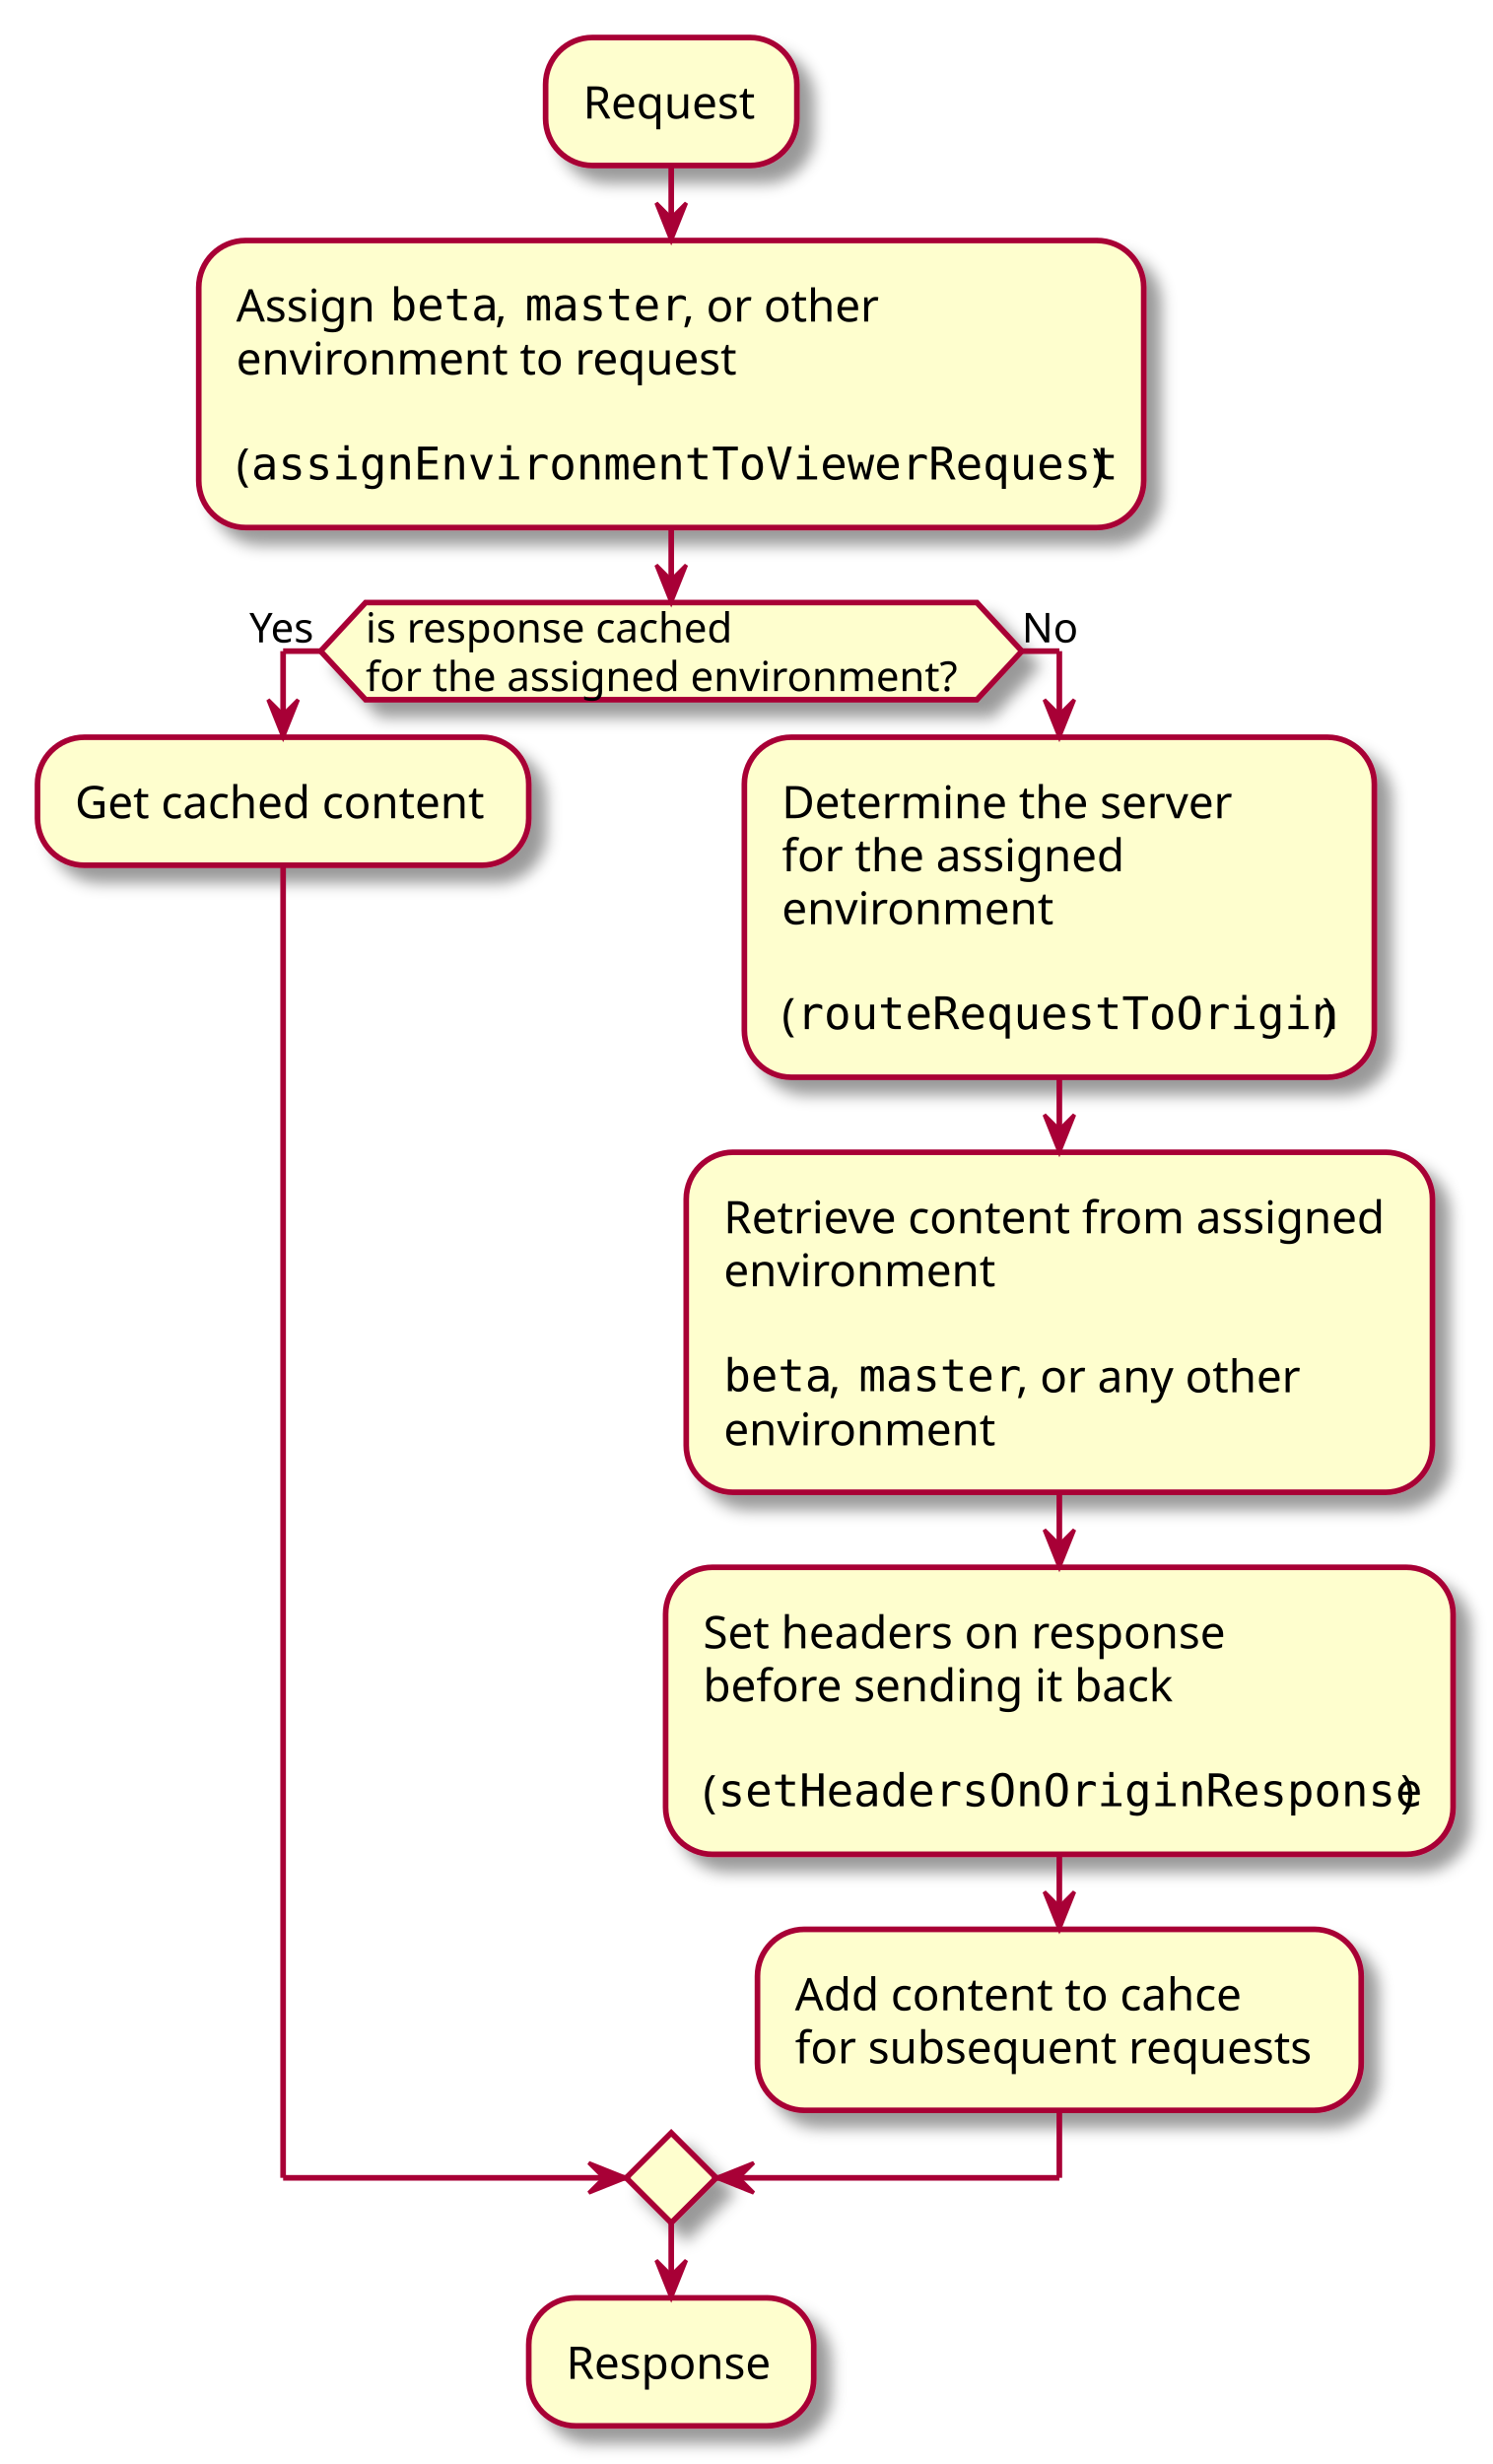
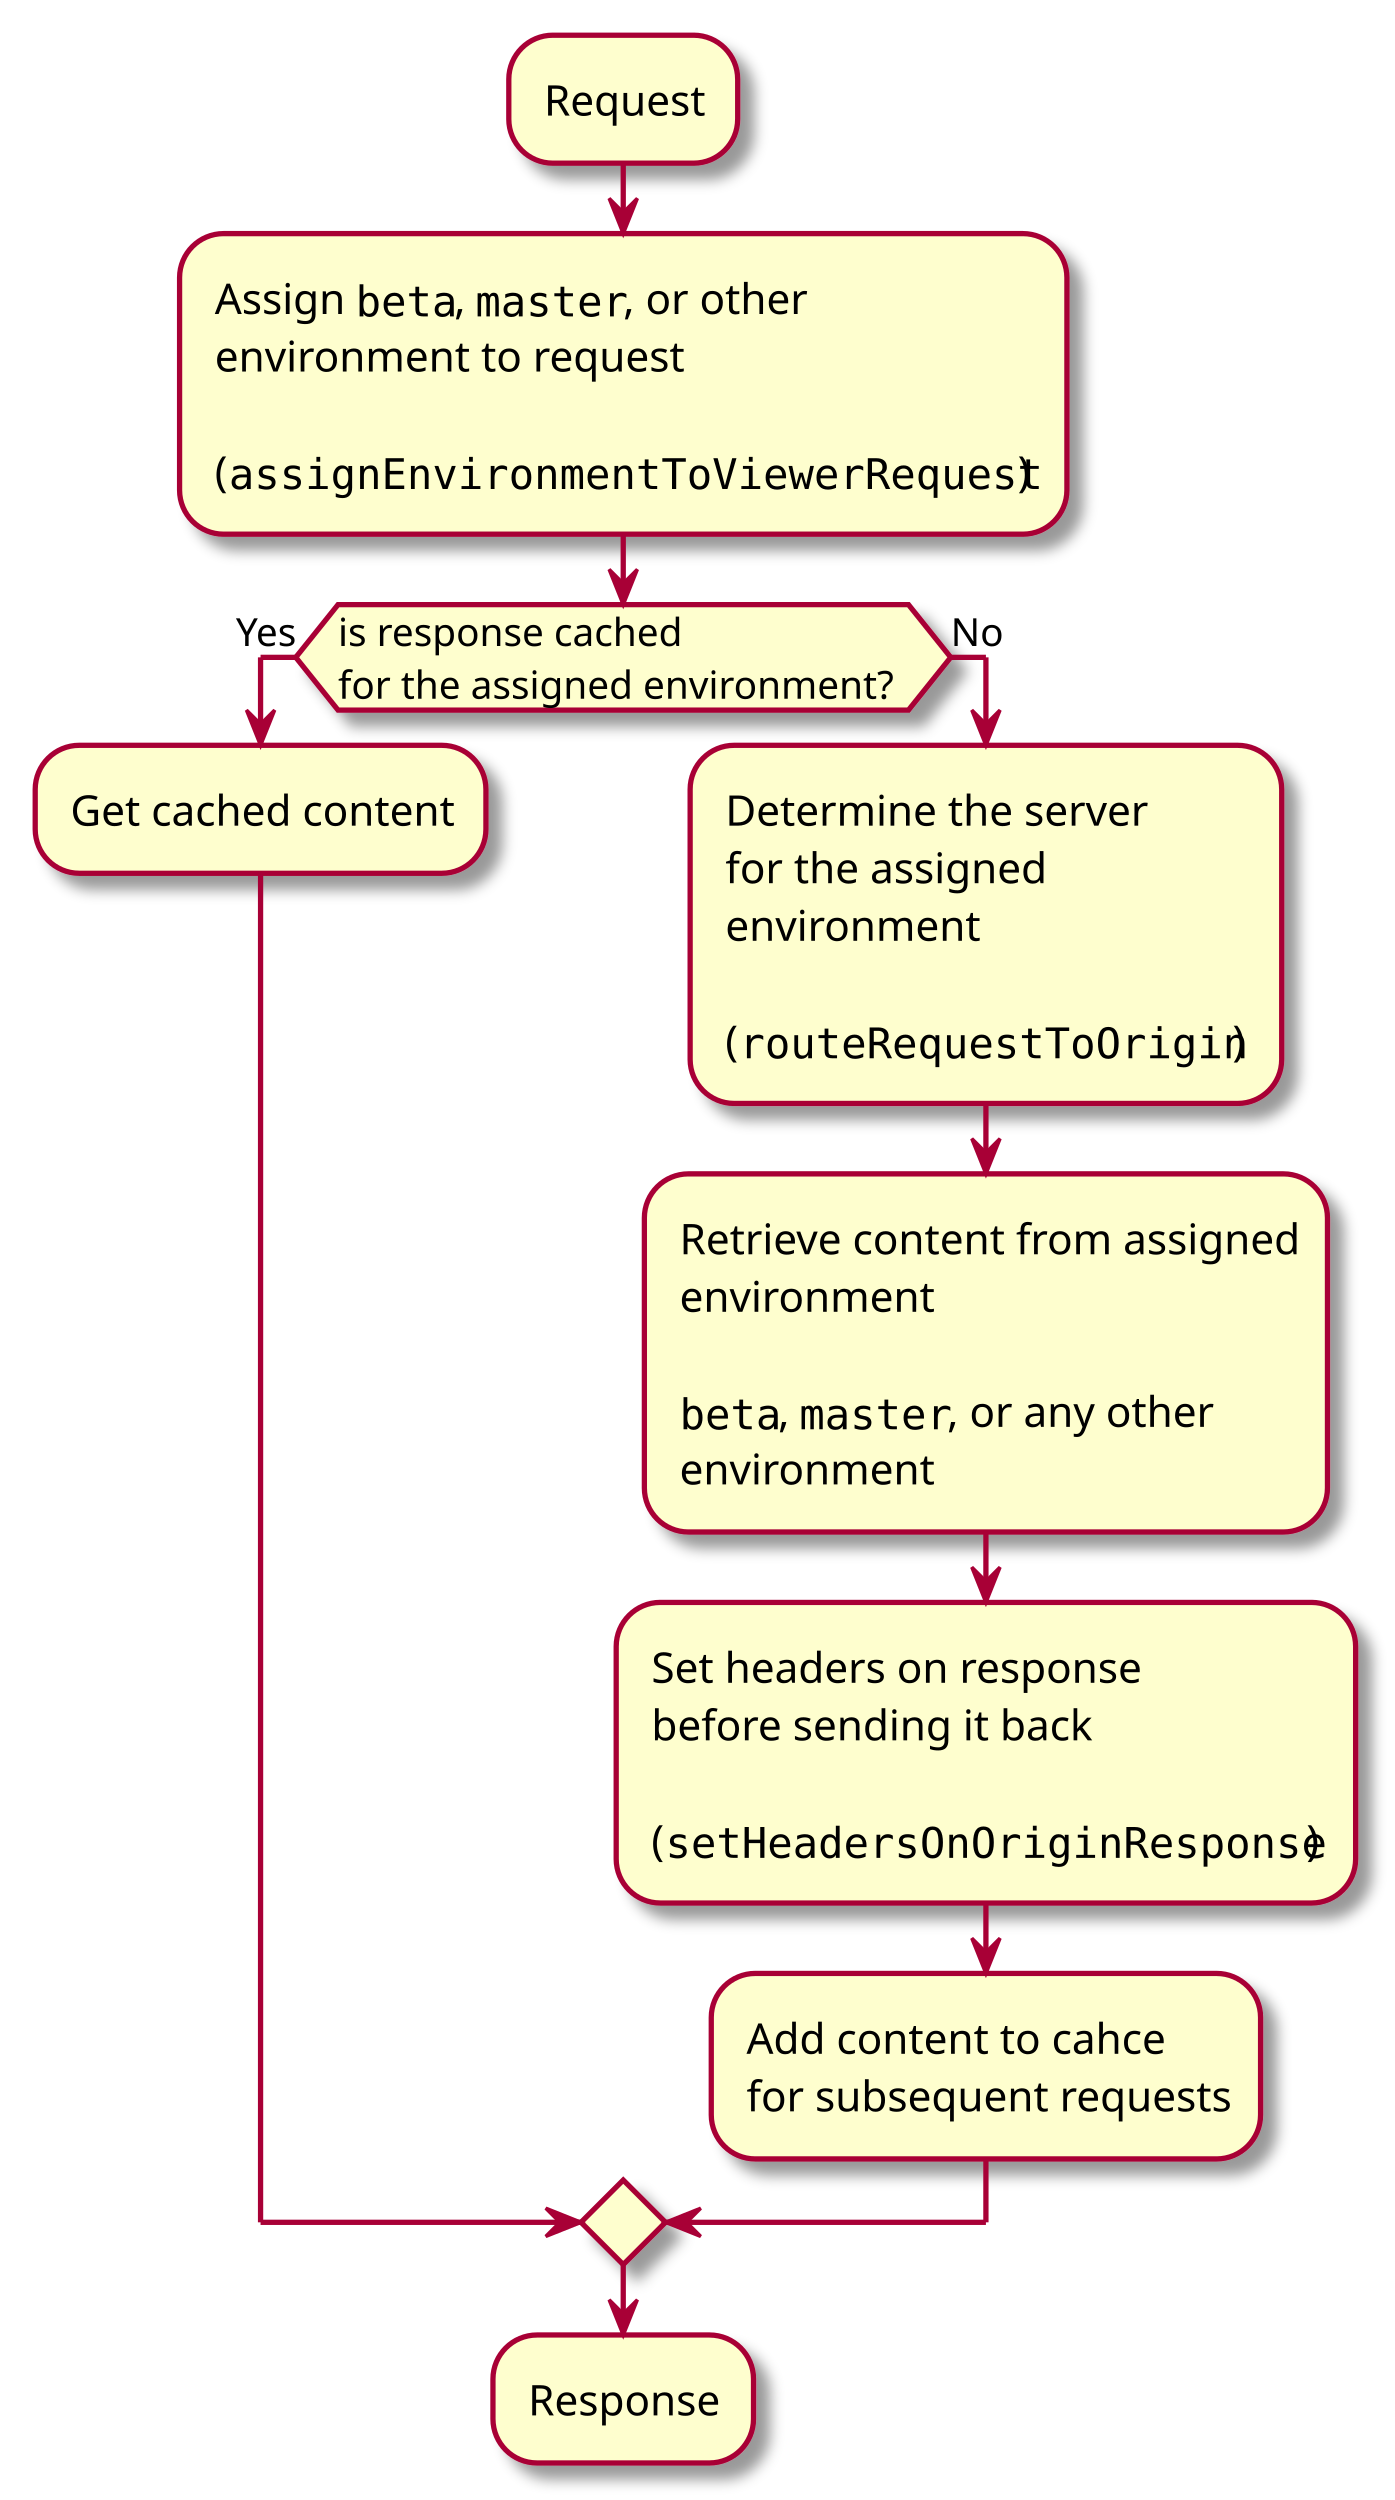
- <svg xmlns="http://www.w3.org/2000/svg" contentScriptType="application/ecmascript" contentStyleType="text/css" height="657px" preserveAspectRatio="none" style="width:398px;height:657px;" version="1.1" viewBox="0 0 398 657" width="398px" zoomAndPan="magnify">
+ <svg xmlns="http://www.w3.org/2000/svg" contentScriptType="application/ecmascript" contentStyleType="text/css" height="710px" preserveAspectRatio="none" style="width:396px;height:710px;" version="1.1" viewBox="0 0 396 710" width="396px" zoomAndPan="magnify">
  <defs>
    <filter height="300%" id="fv11g3ahi7ppo" width="300%" x="-1" y="-1">
      <feGaussianBlur result="blurOut" stdDeviation="2.0" />
      <feColorMatrix in="blurOut" result="blurOut2" type="matrix" values="0 0 0 0 0 0 0 0 0 0 0 0 0 0 0 0 0 0 .4 0" />
      <feOffset dx="4.0" dy="4.0" in="blurOut2" result="blurOut3" />
      <feBlend in="SourceGraphic" in2="blurOut3" mode="normal" />
    </filter>
  </defs>
  <g>
-     <rect fill="#FEFECE" filter="url(#fv11g3ahi7ppo)" height="34.133" rx="12.5" ry="12.5" style="stroke: #A80036; stroke-width: 1.5;" width="67" x="145.5" y="10" />
-     <text fill="#000000" font-family="sans-serif" font-size="12" lengthAdjust="spacingAndGlyphs" textLength="47" x="155.5" y="31.602">Request</text>
-     <rect fill="#FEFECE" filter="url(#fv11g3ahi7ppo)" height="76.531" rx="12.5" ry="12.5" style="stroke: #A80036; stroke-width: 1.5;" width="252" x="53" y="64.133" />
-     <text fill="#000000" font-family="sans-serif" font-size="12" lengthAdjust="spacingAndGlyphs" textLength="37" x="63" y="85.734">Assign</text>
-     <text fill="#000000" font-family="monospace" font-size="12" lengthAdjust="spacingAndGlyphs" textLength="28" x="104" y="85.436">beta</text>
-     <text fill="#000000" font-family="sans-serif" font-size="12" lengthAdjust="spacingAndGlyphs" textLength="4" x="132" y="85.734">,</text>
-     <text fill="#000000" font-family="monospace" font-size="12" lengthAdjust="spacingAndGlyphs" textLength="42" x="140" y="85.436">master</text>
-     <text fill="#000000" font-family="sans-serif" font-size="12" lengthAdjust="spacingAndGlyphs" textLength="54" x="182" y="85.734">, or other</text>
-     <text fill="#000000" font-family="sans-serif" font-size="12" lengthAdjust="spacingAndGlyphs" textLength="134" x="63" y="99.867">environment to request</text>
-     <text fill="#000000" font-family="sans-serif" font-size="12" lengthAdjust="spacingAndGlyphs" textLength="0" x="67" y="114" />
-     <text fill="#000000" font-family="sans-serif" font-size="12" lengthAdjust="spacingAndGlyphs" textLength="4" x="63" y="128.133">(</text>
-     <text fill="#000000" font-family="monospace" font-size="12" lengthAdjust="spacingAndGlyphs" textLength="224" x="67" y="127.834">assignEnvironmentToViewerRequest</text>
-     <text fill="#000000" font-family="sans-serif" font-size="12" lengthAdjust="spacingAndGlyphs" textLength="4" x="291" y="128.133">)</text>
-     <polygon fill="#FEFECE" filter="url(#fv11g3ahi7ppo)" points="97.5,160.664,260.5,160.664,272.5,173.619,260.5,186.574,97.5,186.574,85.5,173.619,97.5,160.664" style="stroke: #A80036; stroke-width: 1.5;" />
-     <text fill="#000000" font-family="sans-serif" font-size="11" lengthAdjust="spacingAndGlyphs" textLength="103" x="97.5" y="171.299">is response cached</text>
-     <text fill="#000000" font-family="sans-serif" font-size="11" lengthAdjust="spacingAndGlyphs" textLength="163" x="97.5" y="184.254">for the assigned environment?</text>
-     <text fill="#000000" font-family="sans-serif" font-size="11" lengthAdjust="spacingAndGlyphs" textLength="19" x="66.5" y="171.299">Yes</text>
-     <text fill="#000000" font-family="sans-serif" font-size="11" lengthAdjust="spacingAndGlyphs" textLength="15" x="272.5" y="171.299">No</text>
-     <rect fill="#FEFECE" filter="url(#fv11g3ahi7ppo)" height="34.133" rx="12.5" ry="12.5" style="stroke: #A80036; stroke-width: 1.5;" width="131" x="10" y="196.574" />
-     <text fill="#000000" font-family="sans-serif" font-size="12" lengthAdjust="spacingAndGlyphs" textLength="111" x="20" y="218.176">Get cached content</text>
-     <rect fill="#FEFECE" filter="url(#fv11g3ahi7ppo)" height="90.664" rx="12.5" ry="12.5" style="stroke: #A80036; stroke-width: 1.5;" width="168" x="198.5" y="196.574" />
-     <text fill="#000000" font-family="sans-serif" font-size="12" lengthAdjust="spacingAndGlyphs" textLength="122" x="208.5" y="218.176">Determine the server</text>
-     <text fill="#000000" font-family="sans-serif" font-size="12" lengthAdjust="spacingAndGlyphs" textLength="93" x="208.5" y="232.309">for the assigned</text>
-     <text fill="#000000" font-family="sans-serif" font-size="12" lengthAdjust="spacingAndGlyphs" textLength="71" x="208.5" y="246.441">environment</text>
-     <text fill="#000000" font-family="sans-serif" font-size="12" lengthAdjust="spacingAndGlyphs" textLength="0" x="212.5" y="260.574" />
-     <text fill="#000000" font-family="sans-serif" font-size="12" lengthAdjust="spacingAndGlyphs" textLength="4" x="208.5" y="274.707">(</text>
-     <text fill="#000000" font-family="monospace" font-size="12" lengthAdjust="spacingAndGlyphs" textLength="140" x="212.5" y="274.408">routeRequestToOrigin</text>
-     <text fill="#000000" font-family="sans-serif" font-size="12" lengthAdjust="spacingAndGlyphs" textLength="4" x="352.5" y="274.707">)</text>
-     <rect fill="#FEFECE" filter="url(#fv11g3ahi7ppo)" height="90.664" rx="12.5" ry="12.5" style="stroke: #A80036; stroke-width: 1.5;" width="199" x="183" y="307.238" />
-     <text fill="#000000" font-family="sans-serif" font-size="12" lengthAdjust="spacingAndGlyphs" textLength="179" x="193" y="328.84">Retrieve content from assigned</text>
-     <text fill="#000000" font-family="sans-serif" font-size="12" lengthAdjust="spacingAndGlyphs" textLength="71" x="193" y="342.973">environment</text>
-     <text fill="#000000" font-family="sans-serif" font-size="12" lengthAdjust="spacingAndGlyphs" textLength="0" x="197" y="357.106" />
-     <text fill="#000000" font-family="monospace" font-size="12" lengthAdjust="spacingAndGlyphs" textLength="28" x="193" y="370.94">beta</text>
-     <text fill="#000000" font-family="sans-serif" font-size="12" lengthAdjust="spacingAndGlyphs" textLength="4" x="221" y="371.238">,</text>
-     <text fill="#000000" font-family="monospace" font-size="12" lengthAdjust="spacingAndGlyphs" textLength="42" x="229" y="370.94">master</text>
-     <text fill="#000000" font-family="sans-serif" font-size="12" lengthAdjust="spacingAndGlyphs" textLength="78" x="271" y="371.238">, or any other</text>
-     <text fill="#000000" font-family="sans-serif" font-size="12" lengthAdjust="spacingAndGlyphs" textLength="71" x="193" y="385.371">environment</text>
-     <rect fill="#FEFECE" filter="url(#fv11g3ahi7ppo)" height="76.531" rx="12.5" ry="12.5" style="stroke: #A80036; stroke-width: 1.5;" width="210" x="177.5" y="417.902" />
-     <text fill="#000000" font-family="sans-serif" font-size="12" lengthAdjust="spacingAndGlyphs" textLength="143" x="187.5" y="439.504">Set headers on response</text>
-     <text fill="#000000" font-family="sans-serif" font-size="12" lengthAdjust="spacingAndGlyphs" textLength="130" x="187.5" y="453.637">before sending it back</text>
-     <text fill="#000000" font-family="sans-serif" font-size="12" lengthAdjust="spacingAndGlyphs" textLength="0" x="191.5" y="467.769" />
-     <text fill="#000000" font-family="sans-serif" font-size="12" lengthAdjust="spacingAndGlyphs" textLength="4" x="187.5" y="481.902">(</text>
-     <text fill="#000000" font-family="monospace" font-size="12" lengthAdjust="spacingAndGlyphs" textLength="182" x="191.5" y="481.603">setHeadersOnOriginResponse</text>
-     <text fill="#000000" font-family="sans-serif" font-size="12" lengthAdjust="spacingAndGlyphs" textLength="4" x="373.5" y="481.902">)</text>
-     <rect fill="#FEFECE" filter="url(#fv11g3ahi7ppo)" height="48.266" rx="12.5" ry="12.5" style="stroke: #A80036; stroke-width: 1.5;" width="161" x="202" y="514.434" />
-     <text fill="#000000" font-family="sans-serif" font-size="12" lengthAdjust="spacingAndGlyphs" textLength="122" x="212" y="536.035">Add content to cahce</text>
-     <text fill="#000000" font-family="sans-serif" font-size="12" lengthAdjust="spacingAndGlyphs" textLength="141" x="212" y="550.168">for subsequent requests</text>
-     <polygon fill="#FEFECE" filter="url(#fv11g3ahi7ppo)" points="179,568.699,191,580.699,179,592.699,167,580.699,179,568.699" style="stroke: #A80036; stroke-width: 1.5;" />
-     <rect fill="#FEFECE" filter="url(#fv11g3ahi7ppo)" height="34.133" rx="12.5" ry="12.5" style="stroke: #A80036; stroke-width: 1.5;" width="76" x="141" y="612.699" />
-     <text fill="#000000" font-family="sans-serif" font-size="12" lengthAdjust="spacingAndGlyphs" textLength="56" x="151" y="634.301">Response</text>
-     <line style="stroke: #A80036; stroke-width: 1.5;" x1="179" x2="179" y1="44.133" y2="64.133" />
-     <polygon fill="#A80036" points="175,54.133,179,64.133,183,54.133,179,58.133" style="stroke: #A80036; stroke-width: 1.0;" />
-     <line style="stroke: #A80036; stroke-width: 1.5;" x1="282.5" x2="282.5" y1="287.238" y2="307.238" />
-     <polygon fill="#A80036" points="278.5,297.238,282.5,307.238,286.5,297.238,282.5,301.238" style="stroke: #A80036; stroke-width: 1.0;" />
-     <line style="stroke: #A80036; stroke-width: 1.5;" x1="282.5" x2="282.5" y1="397.902" y2="417.902" />
-     <polygon fill="#A80036" points="278.5,407.902,282.5,417.902,286.5,407.902,282.5,411.902" style="stroke: #A80036; stroke-width: 1.0;" />
-     <line style="stroke: #A80036; stroke-width: 1.5;" x1="282.5" x2="282.5" y1="494.434" y2="514.434" />
-     <polygon fill="#A80036" points="278.5,504.434,282.5,514.434,286.5,504.434,282.5,508.434" style="stroke: #A80036; stroke-width: 1.0;" />
-     <line style="stroke: #A80036; stroke-width: 1.5;" x1="85.5" x2="75.5" y1="173.619" y2="173.619" />
-     <line style="stroke: #A80036; stroke-width: 1.5;" x1="75.5" x2="75.5" y1="173.619" y2="196.574" />
-     <polygon fill="#A80036" points="71.5,186.574,75.5,196.574,79.5,186.574,75.5,190.574" style="stroke: #A80036; stroke-width: 1.0;" />
-     <line style="stroke: #A80036; stroke-width: 1.5;" x1="272.5" x2="282.5" y1="173.619" y2="173.619" />
-     <line style="stroke: #A80036; stroke-width: 1.5;" x1="282.5" x2="282.5" y1="173.619" y2="196.574" />
-     <polygon fill="#A80036" points="278.5,186.574,282.5,196.574,286.5,186.574,282.5,190.574" style="stroke: #A80036; stroke-width: 1.0;" />
-     <line style="stroke: #A80036; stroke-width: 1.5;" x1="75.5" x2="75.5" y1="230.707" y2="580.699" />
-     <line style="stroke: #A80036; stroke-width: 1.5;" x1="75.5" x2="167" y1="580.699" y2="580.699" />
-     <polygon fill="#A80036" points="157,576.699,167,580.699,157,584.699,161,580.699" style="stroke: #A80036; stroke-width: 1.0;" />
-     <line style="stroke: #A80036; stroke-width: 1.5;" x1="282.5" x2="282.5" y1="562.699" y2="580.699" />
-     <line style="stroke: #A80036; stroke-width: 1.5;" x1="282.5" x2="191" y1="580.699" y2="580.699" />
-     <polygon fill="#A80036" points="201,576.699,191,580.699,201,584.699,197,580.699" style="stroke: #A80036; stroke-width: 1.0;" />
-     <line style="stroke: #A80036; stroke-width: 1.5;" x1="179" x2="179" y1="140.664" y2="160.664" />
-     <polygon fill="#A80036" points="175,150.664,179,160.664,183,150.664,179,154.664" style="stroke: #A80036; stroke-width: 1.0;" />
-     <line style="stroke: #A80036; stroke-width: 1.5;" x1="179" x2="179" y1="592.699" y2="612.699" />
-     <polygon fill="#A80036" points="175,602.699,179,612.699,183,602.699,179,606.699" style="stroke: #A80036; stroke-width: 1.0;" />
+     <rect fill="#FEFECE" filter="url(#fv11g3ahi7ppo)" height="36.342" rx="12.5" ry="12.5" style="stroke: #A80036; stroke-width: 1.5;" width="65" x="144.5" y="10" />
+     <text fill="#000000" font-family="sans-serif" font-size="12" lengthAdjust="spacingAndGlyphs" textLength="45" x="154.5" y="32.826">Request</text>
+     <rect fill="#FEFECE" filter="url(#fv11g3ahi7ppo)" height="85.367" rx="12.5" ry="12.5" style="stroke: #A80036; stroke-width: 1.5;" width="252" x="51" y="66.342" />
+     <text fill="#000000" font-family="sans-serif" font-size="12" lengthAdjust="spacingAndGlyphs" textLength="37" x="61" y="89.168">Assign</text>
+     <text fill="#000000" font-family="monospace" font-size="12" lengthAdjust="spacingAndGlyphs" textLength="28" x="101" y="89.853">beta</text>
+     <text fill="#000000" font-family="sans-serif" font-size="12" lengthAdjust="spacingAndGlyphs" textLength="3" x="129" y="89.168">,</text>
+     <text fill="#000000" font-family="monospace" font-size="12" lengthAdjust="spacingAndGlyphs" textLength="42" x="135" y="89.853">master</text>
+     <text fill="#000000" font-family="sans-serif" font-size="12" lengthAdjust="spacingAndGlyphs" textLength="51" x="177" y="89.168">, or other</text>
+     <text fill="#000000" font-family="sans-serif" font-size="12" lengthAdjust="spacingAndGlyphs" textLength="131" x="61" y="105.51">environment to request</text>
+     <text fill="#000000" font-family="sans-serif" font-size="12" lengthAdjust="spacingAndGlyphs" textLength="0" x="64" y="121.852" />
+     <text fill="#000000" font-family="sans-serif" font-size="12" lengthAdjust="spacingAndGlyphs" textLength="4" x="61" y="138.193">(</text>
+     <text fill="#000000" font-family="monospace" font-size="12" lengthAdjust="spacingAndGlyphs" textLength="224" x="65" y="138.879">assignEnvironmentToViewerRequest</text>
+     <text fill="#000000" font-family="sans-serif" font-size="12" lengthAdjust="spacingAndGlyphs" textLength="4" x="289" y="138.193">)</text>
+     <polygon fill="#FEFECE" filter="url(#fv11g3ahi7ppo)" points="96,171.709,258,171.709,270,186.689,258,201.669,96,201.669,84,186.689,96,171.709" style="stroke: #A80036; stroke-width: 1.5;" />
+     <text fill="#000000" font-family="sans-serif" font-size="11" lengthAdjust="spacingAndGlyphs" textLength="98" x="96" y="183.466">is response cached</text>
+     <text fill="#000000" font-family="sans-serif" font-size="11" lengthAdjust="spacingAndGlyphs" textLength="162" x="96" y="198.446">for the assigned environment?</text>
+     <text fill="#000000" font-family="sans-serif" font-size="11" lengthAdjust="spacingAndGlyphs" textLength="17" x="67" y="183.466">Yes</text>
+     <text fill="#000000" font-family="sans-serif" font-size="11" lengthAdjust="spacingAndGlyphs" textLength="15" x="270" y="183.466">No</text>
+     <rect fill="#FEFECE" filter="url(#fv11g3ahi7ppo)" height="36.342" rx="12.5" ry="12.5" style="stroke: #A80036; stroke-width: 1.5;" width="128" x="10" y="211.669" />
+     <text fill="#000000" font-family="sans-serif" font-size="12" lengthAdjust="spacingAndGlyphs" textLength="108" x="20" y="234.495">Get cached content</text>
+     <rect fill="#FEFECE" filter="url(#fv11g3ahi7ppo)" height="101.709" rx="12.5" ry="12.5" style="stroke: #A80036; stroke-width: 1.5;" width="168" x="196" y="211.669" />
+     <text fill="#000000" font-family="sans-serif" font-size="12" lengthAdjust="spacingAndGlyphs" textLength="120" x="206" y="234.495">Determine the server</text>
+     <text fill="#000000" font-family="sans-serif" font-size="12" lengthAdjust="spacingAndGlyphs" textLength="90" x="206" y="250.837">for the assigned</text>
+     <text fill="#000000" font-family="sans-serif" font-size="12" lengthAdjust="spacingAndGlyphs" textLength="71" x="206" y="267.179">environment</text>
+     <text fill="#000000" font-family="sans-serif" font-size="12" lengthAdjust="spacingAndGlyphs" textLength="0" x="209" y="283.521" />
+     <text fill="#000000" font-family="sans-serif" font-size="12" lengthAdjust="spacingAndGlyphs" textLength="4" x="206" y="299.862">(</text>
+     <text fill="#000000" font-family="monospace" font-size="12" lengthAdjust="spacingAndGlyphs" textLength="140" x="210" y="300.548">routeRequestToOrigin</text>
+     <text fill="#000000" font-family="sans-serif" font-size="12" lengthAdjust="spacingAndGlyphs" textLength="4" x="350" y="299.862">)</text>
+     <rect fill="#FEFECE" filter="url(#fv11g3ahi7ppo)" height="101.709" rx="12.5" ry="12.5" style="stroke: #A80036; stroke-width: 1.5;" width="194" x="183" y="333.378" />
+     <text fill="#000000" font-family="sans-serif" font-size="12" lengthAdjust="spacingAndGlyphs" textLength="174" x="193" y="356.204">Retrieve content from assigned</text>
+     <text fill="#000000" font-family="sans-serif" font-size="12" lengthAdjust="spacingAndGlyphs" textLength="71" x="193" y="372.546">environment</text>
+     <text fill="#000000" font-family="sans-serif" font-size="12" lengthAdjust="spacingAndGlyphs" textLength="0" x="196" y="388.888" />
+     <text fill="#000000" font-family="monospace" font-size="12" lengthAdjust="spacingAndGlyphs" textLength="28" x="193" y="405.915">beta</text>
+     <text fill="#000000" font-family="sans-serif" font-size="12" lengthAdjust="spacingAndGlyphs" textLength="3" x="221" y="405.229">,</text>
+     <text fill="#000000" font-family="monospace" font-size="12" lengthAdjust="spacingAndGlyphs" textLength="42" x="227" y="405.915">master</text>
+     <text fill="#000000" font-family="sans-serif" font-size="12" lengthAdjust="spacingAndGlyphs" textLength="74" x="269" y="405.229">, or any other</text>
+     <text fill="#000000" font-family="sans-serif" font-size="12" lengthAdjust="spacingAndGlyphs" textLength="71" x="193" y="421.571">environment</text>
+     <rect fill="#FEFECE" filter="url(#fv11g3ahi7ppo)" height="85.367" rx="12.5" ry="12.5" style="stroke: #A80036; stroke-width: 1.5;" width="210" x="175" y="455.087" />
+     <text fill="#000000" font-family="sans-serif" font-size="12" lengthAdjust="spacingAndGlyphs" textLength="139" x="185" y="477.913">Set headers on response</text>
+     <text fill="#000000" font-family="sans-serif" font-size="12" lengthAdjust="spacingAndGlyphs" textLength="123" x="185" y="494.255">before sending it back</text>
+     <text fill="#000000" font-family="sans-serif" font-size="12" lengthAdjust="spacingAndGlyphs" textLength="0" x="188" y="510.597" />
+     <text fill="#000000" font-family="sans-serif" font-size="12" lengthAdjust="spacingAndGlyphs" textLength="4" x="185" y="526.938">(</text>
+     <text fill="#000000" font-family="monospace" font-size="12" lengthAdjust="spacingAndGlyphs" textLength="182" x="189" y="527.624">setHeadersOnOriginResponse</text>
+     <text fill="#000000" font-family="sans-serif" font-size="12" lengthAdjust="spacingAndGlyphs" textLength="4" x="371" y="526.938">)</text>
+     <rect fill="#FEFECE" filter="url(#fv11g3ahi7ppo)" height="52.684" rx="12.5" ry="12.5" style="stroke: #A80036; stroke-width: 1.5;" width="156" x="202" y="560.454" />
+     <text fill="#000000" font-family="sans-serif" font-size="12" lengthAdjust="spacingAndGlyphs" textLength="117" x="212" y="583.28">Add content to cahce</text>
+     <text fill="#000000" font-family="sans-serif" font-size="12" lengthAdjust="spacingAndGlyphs" textLength="136" x="212" y="599.622">for subsequent requests</text>
+     <polygon fill="#FEFECE" filter="url(#fv11g3ahi7ppo)" points="177,619.138,189,631.138,177,643.138,165,631.138,177,619.138" style="stroke: #A80036; stroke-width: 1.5;" />
+     <rect fill="#FEFECE" filter="url(#fv11g3ahi7ppo)" height="36.342" rx="12.5" ry="12.5" style="stroke: #A80036; stroke-width: 1.5;" width="74" x="140" y="663.138" />
+     <text fill="#000000" font-family="sans-serif" font-size="12" lengthAdjust="spacingAndGlyphs" textLength="54" x="150" y="685.964">Response</text>
+     <line style="stroke: #A80036; stroke-width: 1.5;" x1="177" x2="177" y1="46.342" y2="66.342" />
+     <polygon fill="#A80036" points="173,56.342,177,66.342,181,56.342,177,60.342" style="stroke: #A80036; stroke-width: 1.0;" />
+     <line style="stroke: #A80036; stroke-width: 1.5;" x1="280" x2="280" y1="313.378" y2="333.378" />
+     <polygon fill="#A80036" points="276,323.378,280,333.378,284,323.378,280,327.378" style="stroke: #A80036; stroke-width: 1.0;" />
+     <line style="stroke: #A80036; stroke-width: 1.5;" x1="280" x2="280" y1="435.087" y2="455.087" />
+     <polygon fill="#A80036" points="276,445.087,280,455.087,284,445.087,280,449.087" style="stroke: #A80036; stroke-width: 1.0;" />
+     <line style="stroke: #A80036; stroke-width: 1.5;" x1="280" x2="280" y1="540.454" y2="560.454" />
+     <polygon fill="#A80036" points="276,550.454,280,560.454,284,550.454,280,554.454" style="stroke: #A80036; stroke-width: 1.0;" />
+     <line style="stroke: #A80036; stroke-width: 1.5;" x1="84" x2="74" y1="186.689" y2="186.689" />
+     <line style="stroke: #A80036; stroke-width: 1.5;" x1="74" x2="74" y1="186.689" y2="211.669" />
+     <polygon fill="#A80036" points="70,201.669,74,211.669,78,201.669,74,205.669" style="stroke: #A80036; stroke-width: 1.0;" />
+     <line style="stroke: #A80036; stroke-width: 1.5;" x1="270" x2="280" y1="186.689" y2="186.689" />
+     <line style="stroke: #A80036; stroke-width: 1.5;" x1="280" x2="280" y1="186.689" y2="211.669" />
+     <polygon fill="#A80036" points="276,201.669,280,211.669,284,201.669,280,205.669" style="stroke: #A80036; stroke-width: 1.0;" />
+     <line style="stroke: #A80036; stroke-width: 1.5;" x1="74" x2="74" y1="248.011" y2="631.138" />
+     <line style="stroke: #A80036; stroke-width: 1.5;" x1="74" x2="165" y1="631.138" y2="631.138" />
+     <polygon fill="#A80036" points="155,627.138,165,631.138,155,635.138,159,631.138" style="stroke: #A80036; stroke-width: 1.0;" />
+     <line style="stroke: #A80036; stroke-width: 1.5;" x1="280" x2="280" y1="613.138" y2="631.138" />
+     <line style="stroke: #A80036; stroke-width: 1.5;" x1="280" x2="189" y1="631.138" y2="631.138" />
+     <polygon fill="#A80036" points="199,627.138,189,631.138,199,635.138,195,631.138" style="stroke: #A80036; stroke-width: 1.0;" />
+     <line style="stroke: #A80036; stroke-width: 1.5;" x1="177" x2="177" y1="151.709" y2="171.709" />
+     <polygon fill="#A80036" points="173,161.709,177,171.709,181,161.709,177,165.709" style="stroke: #A80036; stroke-width: 1.0;" />
+     <line style="stroke: #A80036; stroke-width: 1.5;" x1="177" x2="177" y1="643.138" y2="663.138" />
+     <polygon fill="#A80036" points="173,653.138,177,663.138,181,653.138,177,657.138" style="stroke: #A80036; stroke-width: 1.0;" />
  </g>
</svg>
